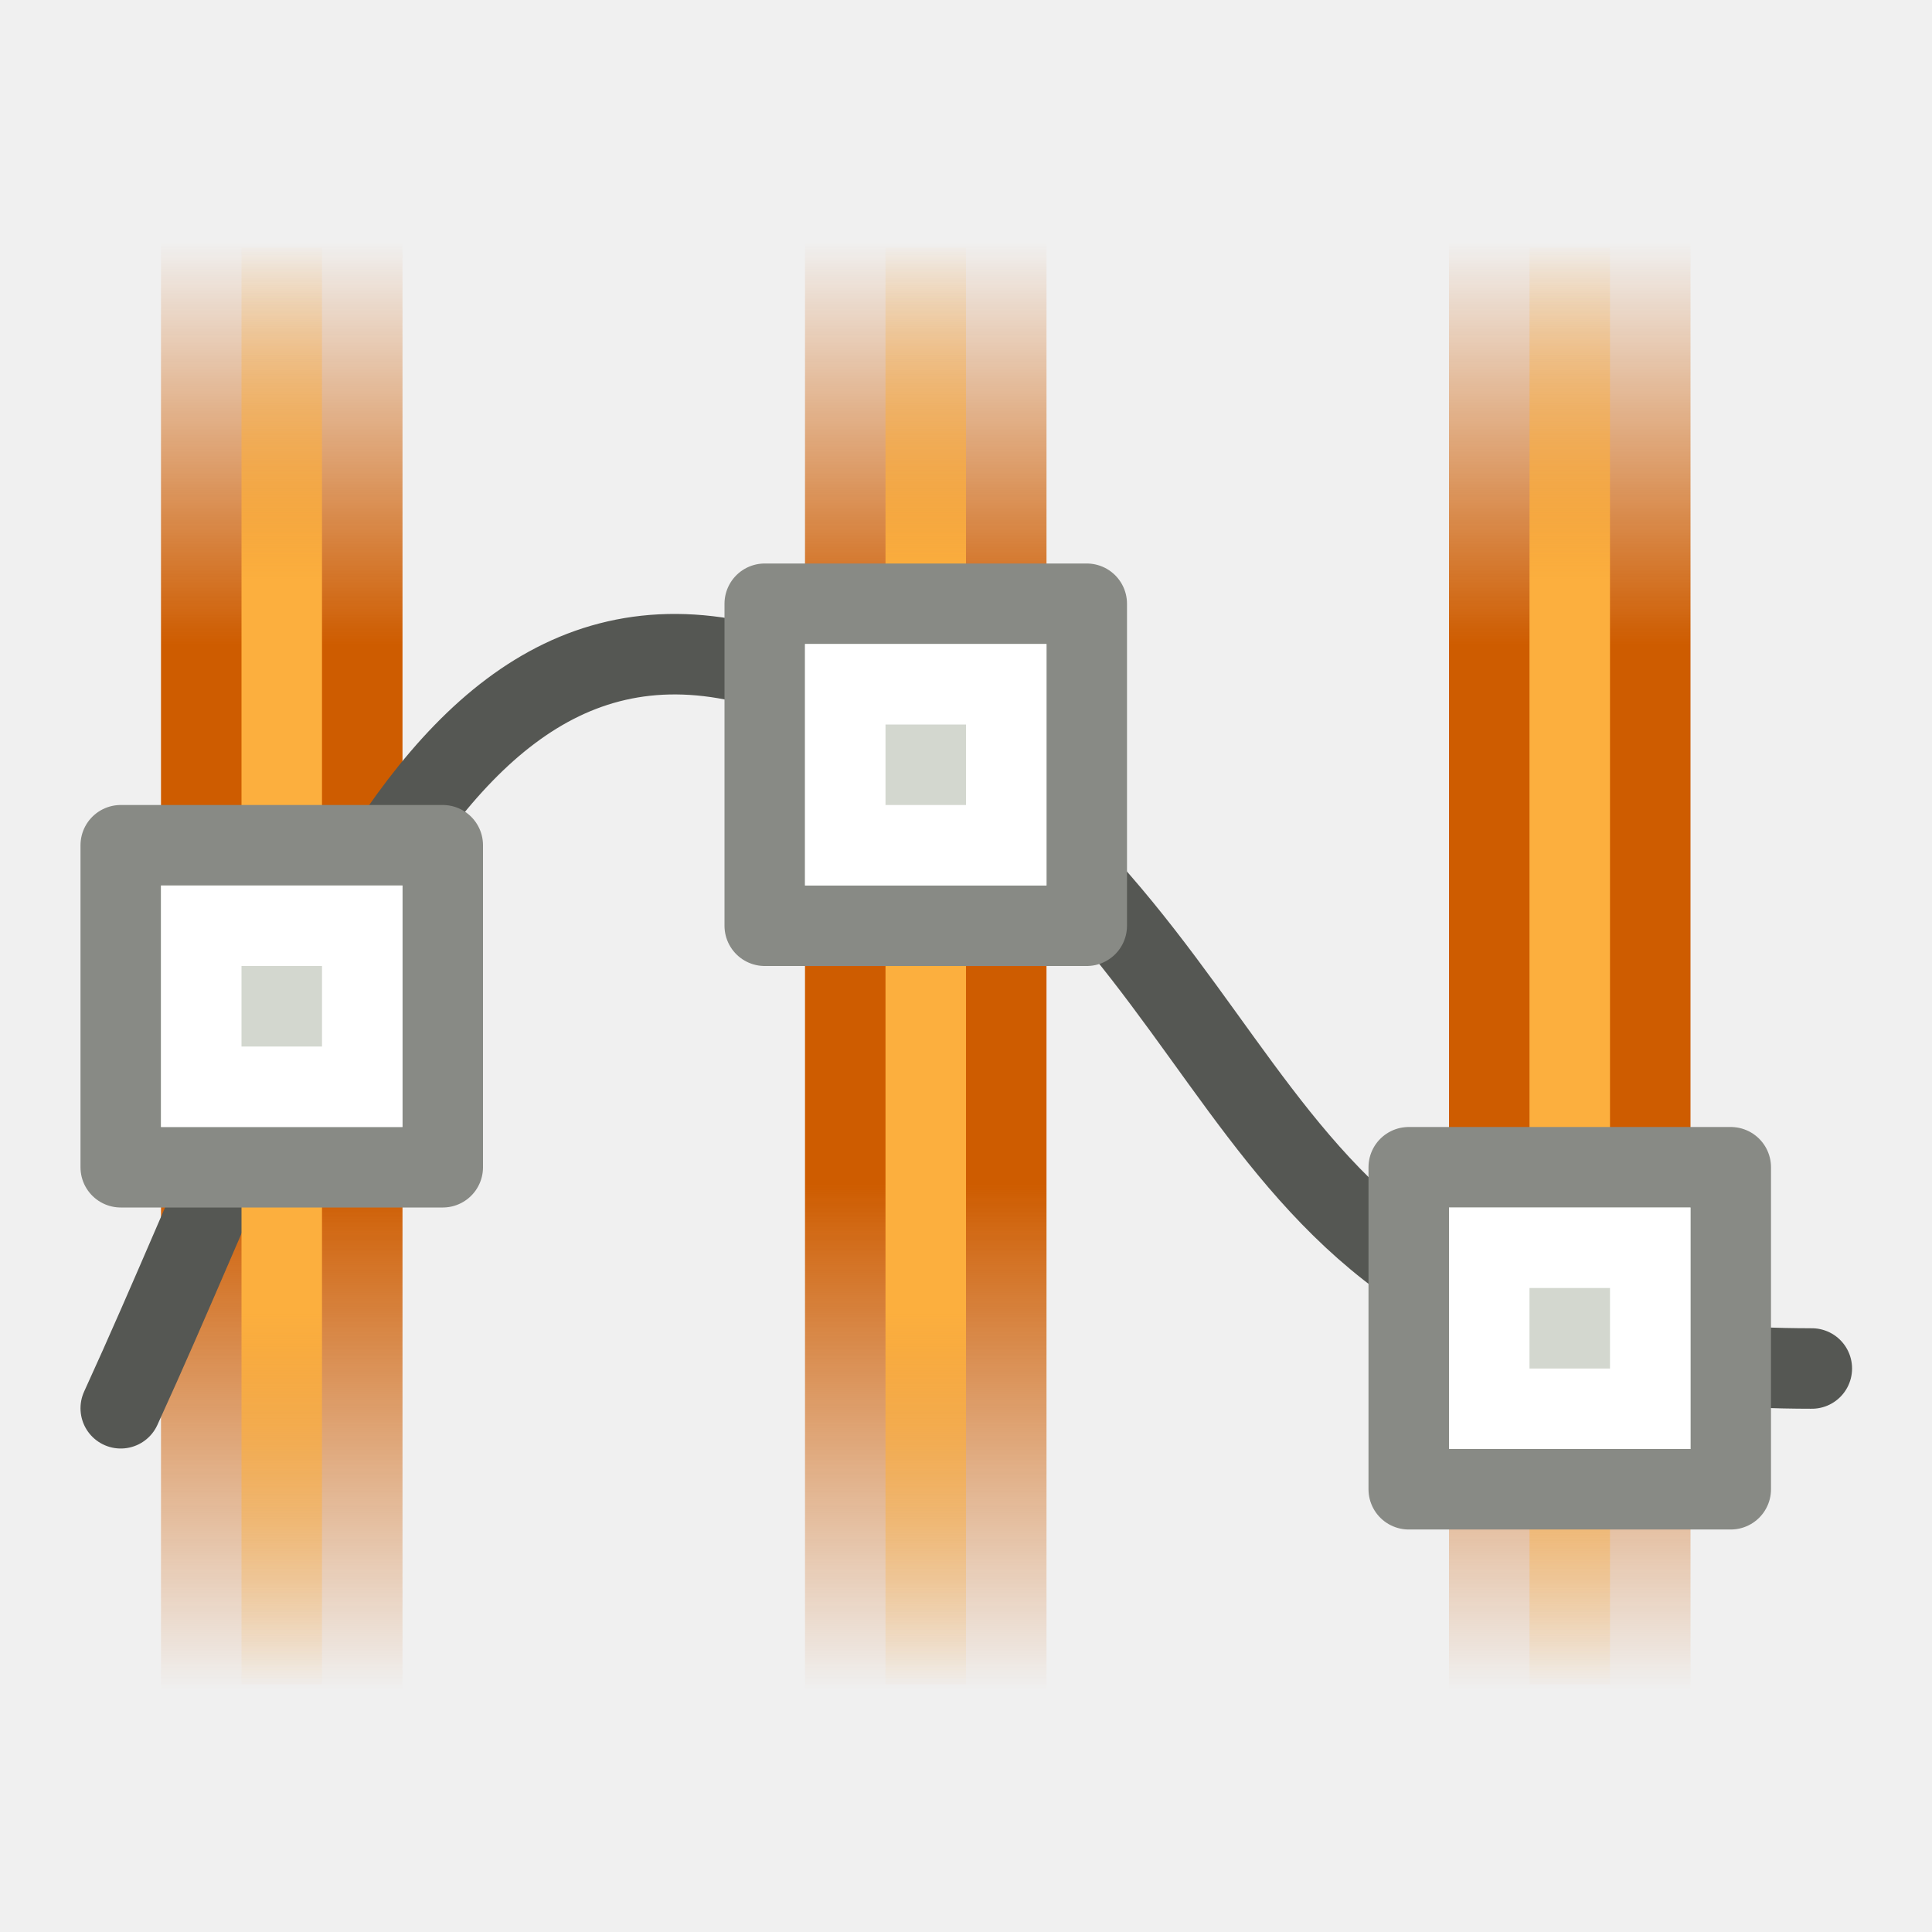
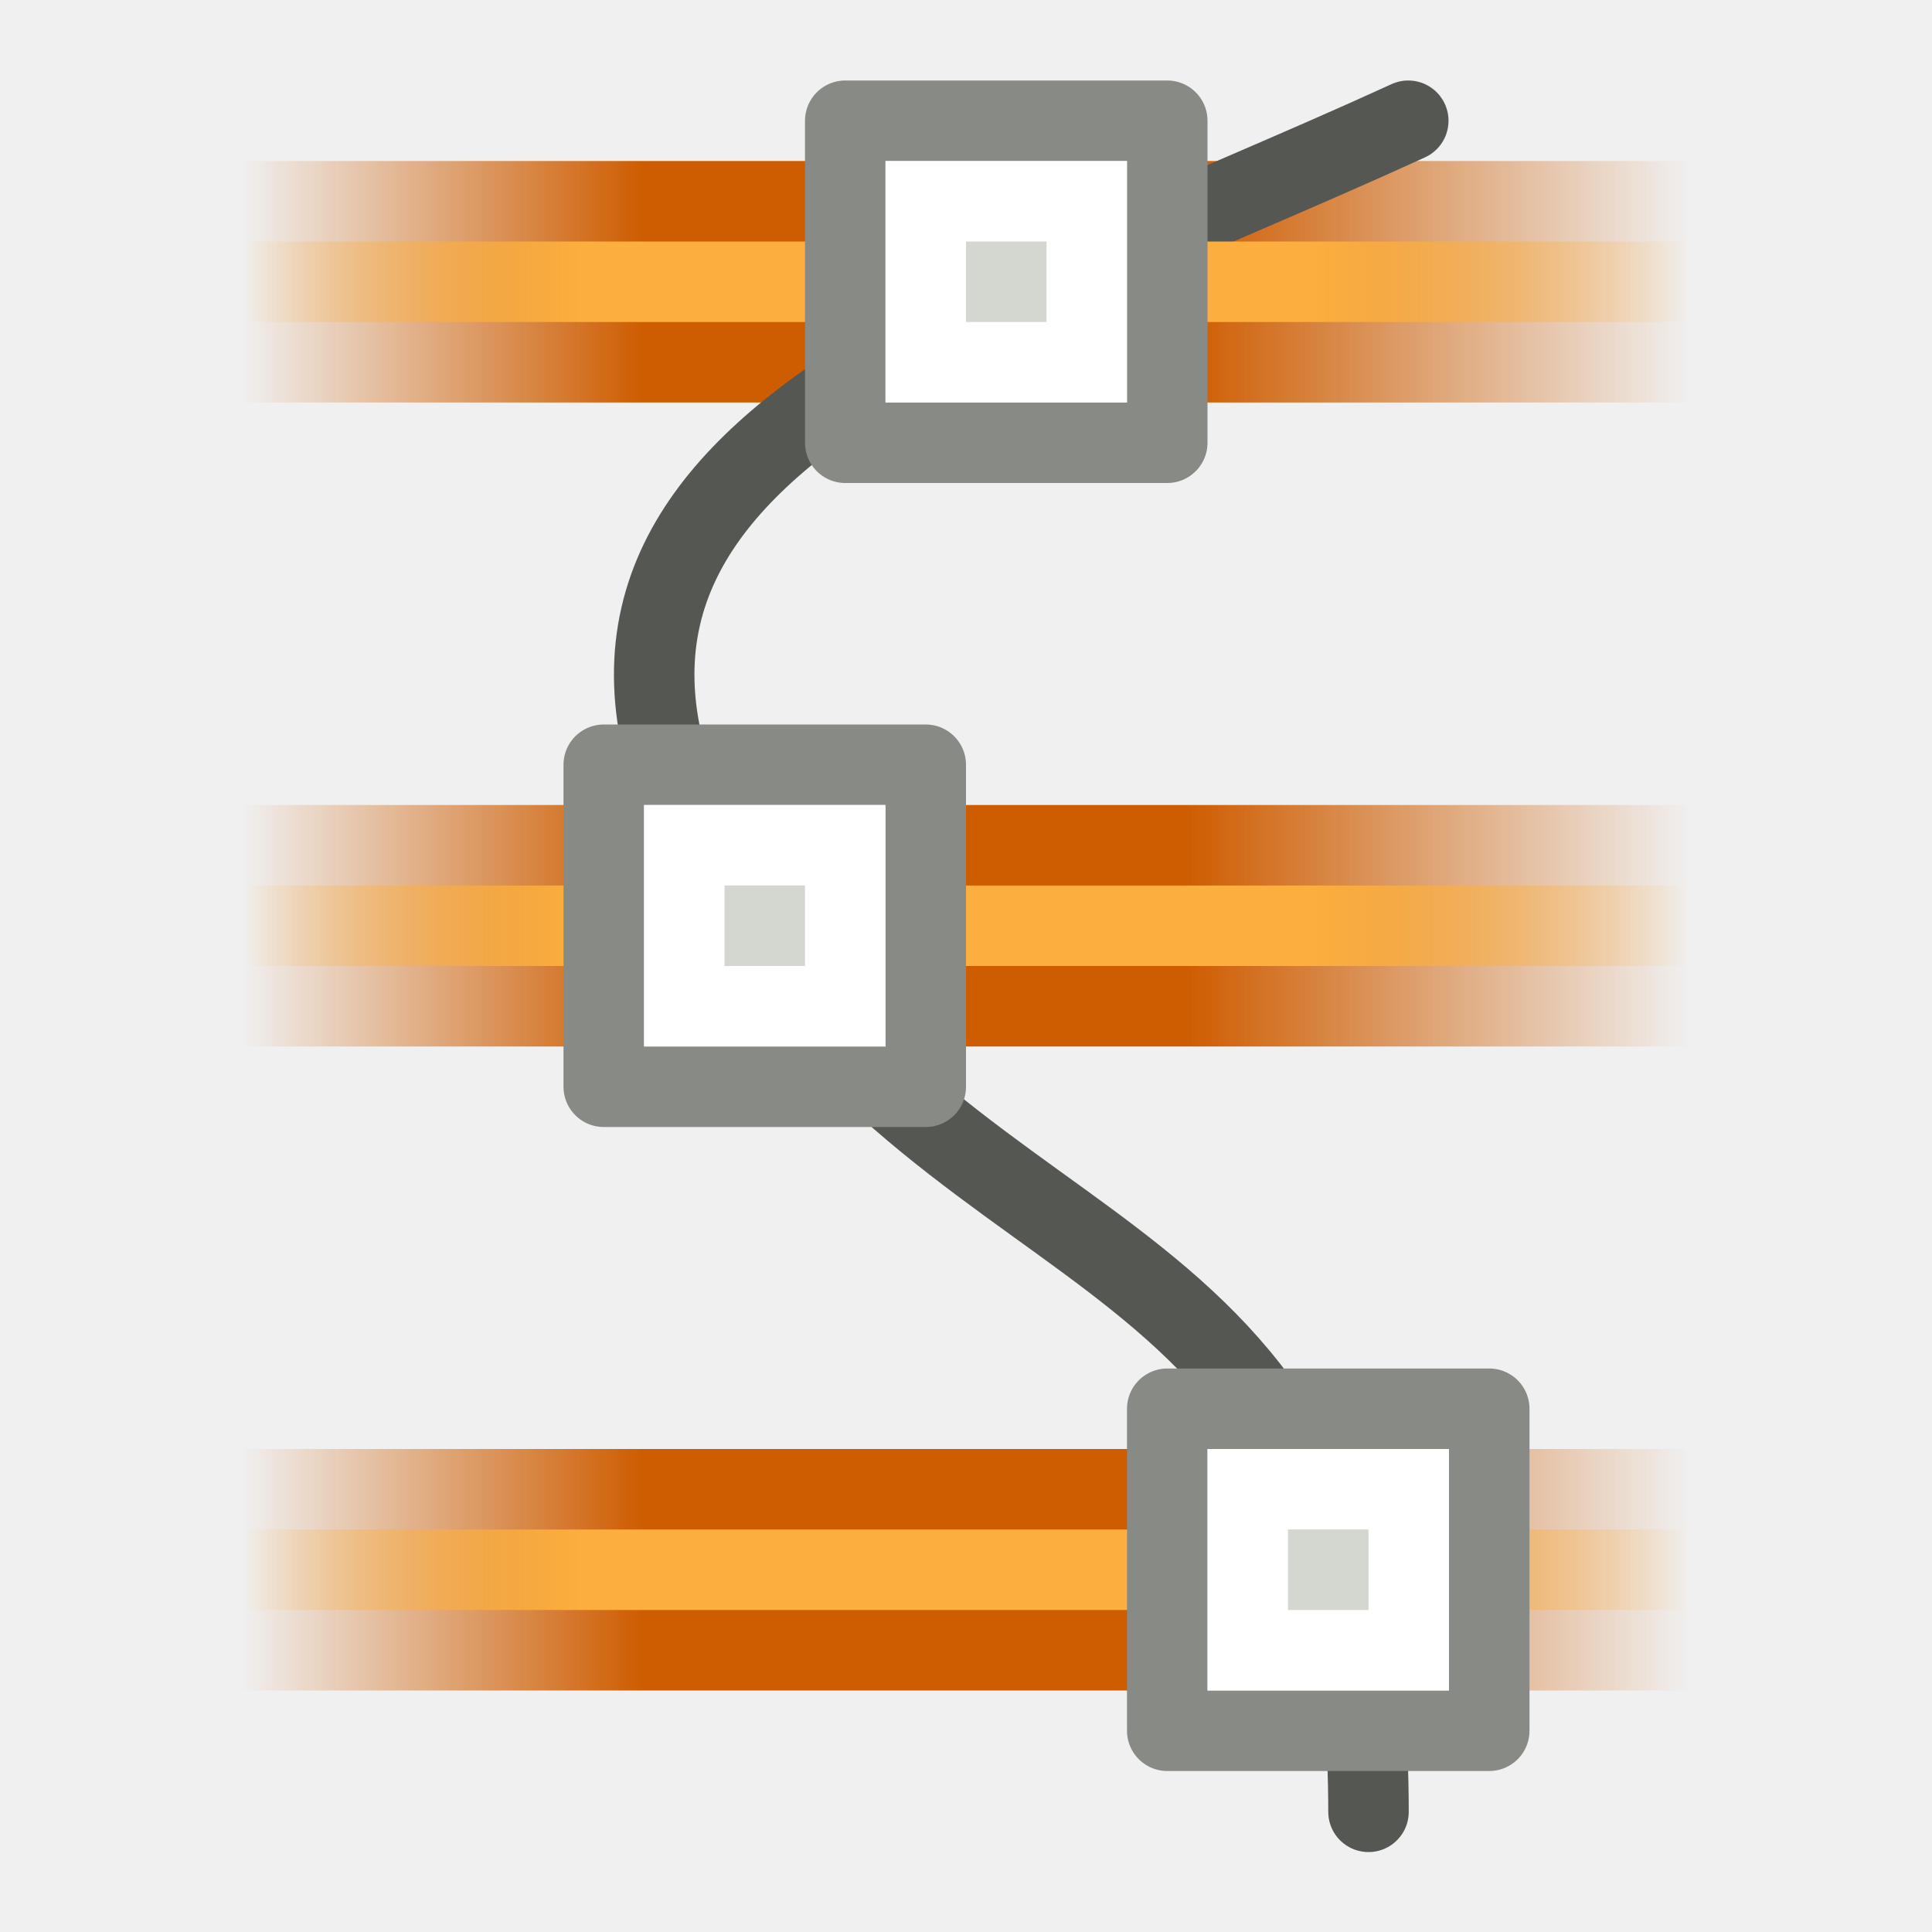
<svg xmlns="http://www.w3.org/2000/svg" xmlns:xlink="http://www.w3.org/1999/xlink" id="svg1" width="24" height="24" version="1.1" viewBox="0 0 24 24">
  <defs id="defs3">
    <linearGradient id="linearGradient12706">
      <stop id="stop12708" offset="0" style="stop-color:#ce5c00;stop-opacity:0;" />
      <stop id="stop12710" offset="0.278" style="stop-color:#ce5c00;stop-opacity:1;" />
      <stop id="stop12712" offset="0.651" style="stop-color:#ce5c00;stop-opacity:1;" />
      <stop id="stop12714" offset="1" style="stop-color:#ce5c00;stop-opacity:0;" />
    </linearGradient>
    <linearGradient gradientTransform="matrix(1.499909,0,0,0.8571456,-382.2329,-2160.287)" gradientUnits="userSpaceOnUse" id="linearGradient13906" x1="187.5" x2="187.5" xlink:href="#linearGradient12706" y1="491.5" y2="470.5" />
    <linearGradient gradientTransform="matrix(1.499909,0,0,0.8571456,-390.2329,-2160.287)" gradientUnits="userSpaceOnUse" id="linearGradient13904" x1="187.5" x2="187.5" xlink:href="#linearGradient12706" y1="491.5" y2="470.5" />
    <radialGradient cx="83.243" cy="228" fx="83.243" fy="228" gradientTransform="translate(-1480,-1591.999)" gradientUnits="userSpaceOnUse" id="radialGradient13900" r="8" xlink:href="#linearGradient10735" />
    <linearGradient gradientTransform="matrix(1.499909,0,0,0.8571456,-398.2329,-2160.287)" gradientUnits="userSpaceOnUse" id="linearGradient13902" x1="187.5" x2="187.5" xlink:href="#linearGradient12706" y1="491.5" y2="470.5" />
    <linearGradient gradientTransform="matrix(0,1.153846,-1,0,1452,1571.692)" gradientUnits="userSpaceOnUse" id="linearGradient13912" x1="145" x2="160.6" xlink:href="#linearGradient12716" y1="1352" y2="1352" />
    <linearGradient id="linearGradient10735">
      <stop id="stop10737" offset="0" style="stop-color:#c0c0c0;stop-opacity:0;" />
      <stop id="stop10739" offset="1" style="stop-color:#c0c0c0;stop-opacity:0;" />
    </linearGradient>
    <linearGradient gradientTransform="matrix(1.498293,0,0,1.397782,548.7676,204.9645)" gradientUnits="userSpaceOnUse" id="linearGradient13724" x1="1469" x2="1482" xlink:href="#linearGradient11207" y1="34.5" y2="34.5" />
    <linearGradient gradientTransform="matrix(0,1.153846,-1,0,1460,1571.692)" gradientUnits="userSpaceOnUse" id="linearGradient13908" x1="145" x2="160.6" xlink:href="#linearGradient12716" y1="1352" y2="1352" />
    <linearGradient id="linearGradient12716">
      <stop id="stop12718" offset="0" style="stop-color:#fcaf3e;stop-opacity:0;" />
      <stop id="stop12720" offset="0.234" style="stop-color:#fcaf3e;stop-opacity:1;" />
      <stop id="stop12722" offset="0.738" style="stop-color:#fcaf3e;stop-opacity:1;" />
      <stop id="stop12724" offset="1" style="stop-color:#fcaf3e;stop-opacity:0;" />
    </linearGradient>
    <linearGradient gradientTransform="matrix(0,1.153846,-1,0,1468,1571.692)" gradientUnits="userSpaceOnUse" id="linearGradient13910" x1="145" x2="160.6" xlink:href="#linearGradient12716" y1="1352" y2="1352" />
    <linearGradient id="linearGradient11207">
      <stop id="stop11209" offset="0" style="stop-color:#d3d7cf;stop-opacity:1;" />
      <stop id="stop11211" offset="1" style="stop-color:#d3d7cf;stop-opacity:1;" />
    </linearGradient>
    <linearGradient xlink:href="#linearGradient11207" id="linearGradient64" gradientUnits="userSpaceOnUse" gradientTransform="matrix(1.498293,0,0,1.397782,548.7676,204.9645)" x1="1469" y1="34.5" x2="1482" y2="34.5" />
    <linearGradient xlink:href="#linearGradient11207" id="linearGradient66" gradientUnits="userSpaceOnUse" gradientTransform="matrix(1.498293,0,0,1.397782,548.7676,204.9645)" x1="1469" y1="34.5" x2="1482" y2="34.5" />
  </defs>
-   <g id="node_vdistribute" transform="translate(-96,-1736)">
+   <g id="node_vdistribute" transform="matrix(0,1,1,0,-1736,-96)">
    <rect height="24" id="rect12047" style="display:inline;overflow:visible;visibility:visible;fill:url(#radialGradient13900);fill-opacity:1;fill-rule:nonzero;stroke:none;stroke-width:1;stroke-linecap:round;stroke-linejoin:miter;stroke-miterlimit:4;stroke-dasharray:none;stroke-dashoffset:0;stroke-opacity:1;marker:none;marker-start:none;marker-mid:none;marker-end:none;enable-background:accumulate" transform="scale(-1)" width="24" x="-120" y="-1760" />
    <rect height="18" id="rect12115" ry="0" style="fill:url(#linearGradient13902);fill-opacity:1;stroke:none;stroke-width:1;stroke-linecap:round;stroke-linejoin:round;stroke-miterlimit:4;stroke-dasharray:none;stroke-dashoffset:0;stroke-opacity:1" transform="scale(-1)" width="3" x="-117" y="-1757" />
    <rect height="18" id="rect12727" ry="0" style="fill:url(#linearGradient13904);fill-opacity:1;stroke:none;stroke-width:1;stroke-linecap:round;stroke-linejoin:round;stroke-miterlimit:4;stroke-dasharray:none;stroke-dashoffset:0;stroke-opacity:1" transform="scale(-1)" width="3" x="-109" y="-1757" />
    <rect height="18" id="rect12735" ry="0" style="fill:url(#linearGradient13906);fill-opacity:1;stroke:none;stroke-width:1;stroke-linecap:round;stroke-linejoin:round;stroke-miterlimit:4;stroke-dasharray:none;stroke-dashoffset:0;stroke-opacity:1" transform="scale(-1)" width="3" x="-101" y="-1757" />
    <path d="m 97.5,1753.494 c 2.516,-5.494 4.202,-11.689 9.56,-8.494 5.032,3 4.025,8 11.447,8" id="path12054" style="display:inline;fill:none;fill-opacity:0.75;fill-rule:evenodd;stroke:#555753;stroke-width:1;stroke-linecap:round;stroke-linejoin:round;stroke-miterlimit:0;stroke-dasharray:none;stroke-opacity:1" />
    <path d="m 107.5,1739.577 v 16.846" id="path12729" style="display:inline;overflow:visible;visibility:visible;fill:#fcaf3e;fill-opacity:1;fill-rule:evenodd;stroke:url(#linearGradient13908);stroke-width:1;stroke-linecap:square;stroke-linejoin:round;stroke-miterlimit:4;stroke-dasharray:none;stroke-dashoffset:0;stroke-opacity:1;marker:none;marker-start:none;marker-mid:none;marker-end:none;enable-background:accumulate" />
    <g id="use12060" transform="translate(-1172,1540)">
      <path d="m 1277.5,203.5 h 4 v 4 h -4 z" id="path20341" style="display:inline;overflow:visible;visibility:visible;opacity:1;fill:url(#linearGradient64);fill-opacity:1;fill-rule:evenodd;stroke:#888a85;stroke-width:1;stroke-linecap:butt;stroke-linejoin:round;stroke-miterlimit:0;stroke-dasharray:none;stroke-dashoffset:0;stroke-opacity:1;marker:none;marker-start:none;marker-mid:none;marker-end:none;enable-background:accumulate" />
      <path d="m 1278.5,204.5 h 2 v 2 h -2 z" id="path20343" style="fill:none;fill-opacity:1;stroke:#ffffff;stroke-width:1;stroke-linecap:round;stroke-linejoin:miter;stroke-miterlimit:4;stroke-opacity:1" />
    </g>
    <path d="m 115.5,1739.577 v 16.846" id="path12117" style="display:inline;overflow:visible;visibility:visible;fill:#fcaf3e;fill-opacity:1;fill-rule:evenodd;stroke:url(#linearGradient13910);stroke-width:1;stroke-linecap:square;stroke-linejoin:round;stroke-miterlimit:4;stroke-dasharray:none;stroke-dashoffset:0;stroke-opacity:1;marker:none;marker-start:none;marker-mid:none;marker-end:none;enable-background:accumulate" />
    <g id="use12062" transform="translate(-1164,1547)">
      <path d="m 1277.5,203.5 h 4 v 4 h -4 z" id="path47" style="display:inline;overflow:visible;visibility:visible;opacity:1;fill:url(#linearGradient66);fill-opacity:1;fill-rule:evenodd;stroke:#888a85;stroke-width:1;stroke-linecap:butt;stroke-linejoin:round;stroke-miterlimit:0;stroke-dasharray:none;stroke-dashoffset:0;stroke-opacity:1;marker:none;marker-start:none;marker-mid:none;marker-end:none;enable-background:accumulate" />
      <path d="m 1278.5,204.5 h 2 v 2 h -2 z" id="path49" style="fill:none;fill-opacity:1;stroke:#ffffff;stroke-width:1;stroke-linecap:round;stroke-linejoin:miter;stroke-miterlimit:4;stroke-opacity:1" />
    </g>
    <path d="m 99.5,1739.577 v 16.846" id="path12737" style="display:inline;overflow:visible;visibility:visible;fill:#fcaf3e;fill-opacity:1;fill-rule:evenodd;stroke:url(#linearGradient13912);stroke-width:1;stroke-linecap:square;stroke-linejoin:round;stroke-miterlimit:4;stroke-dasharray:none;stroke-dashoffset:0;stroke-opacity:1;marker:none;marker-start:none;marker-mid:none;marker-end:none;enable-background:accumulate" />
    <g id="use12058" transform="translate(-1180,1543)">
      <path d="m 1277.5,203.5 h 4 v 4 h -4 z" id="path53" style="display:inline;overflow:visible;visibility:visible;opacity:1;fill:url(#linearGradient13724);fill-opacity:1;fill-rule:evenodd;stroke:#888a85;stroke-width:1;stroke-linecap:butt;stroke-linejoin:round;stroke-miterlimit:0;stroke-dasharray:none;stroke-dashoffset:0;stroke-opacity:1;marker:none;marker-start:none;marker-mid:none;marker-end:none;enable-background:accumulate" />
      <path d="m 1278.5,204.5 h 2 v 2 h -2 z" id="path55" style="fill:none;fill-opacity:1;stroke:#ffffff;stroke-width:1;stroke-linecap:round;stroke-linejoin:miter;stroke-miterlimit:4;stroke-opacity:1" />
    </g>
  </g>
</svg>
